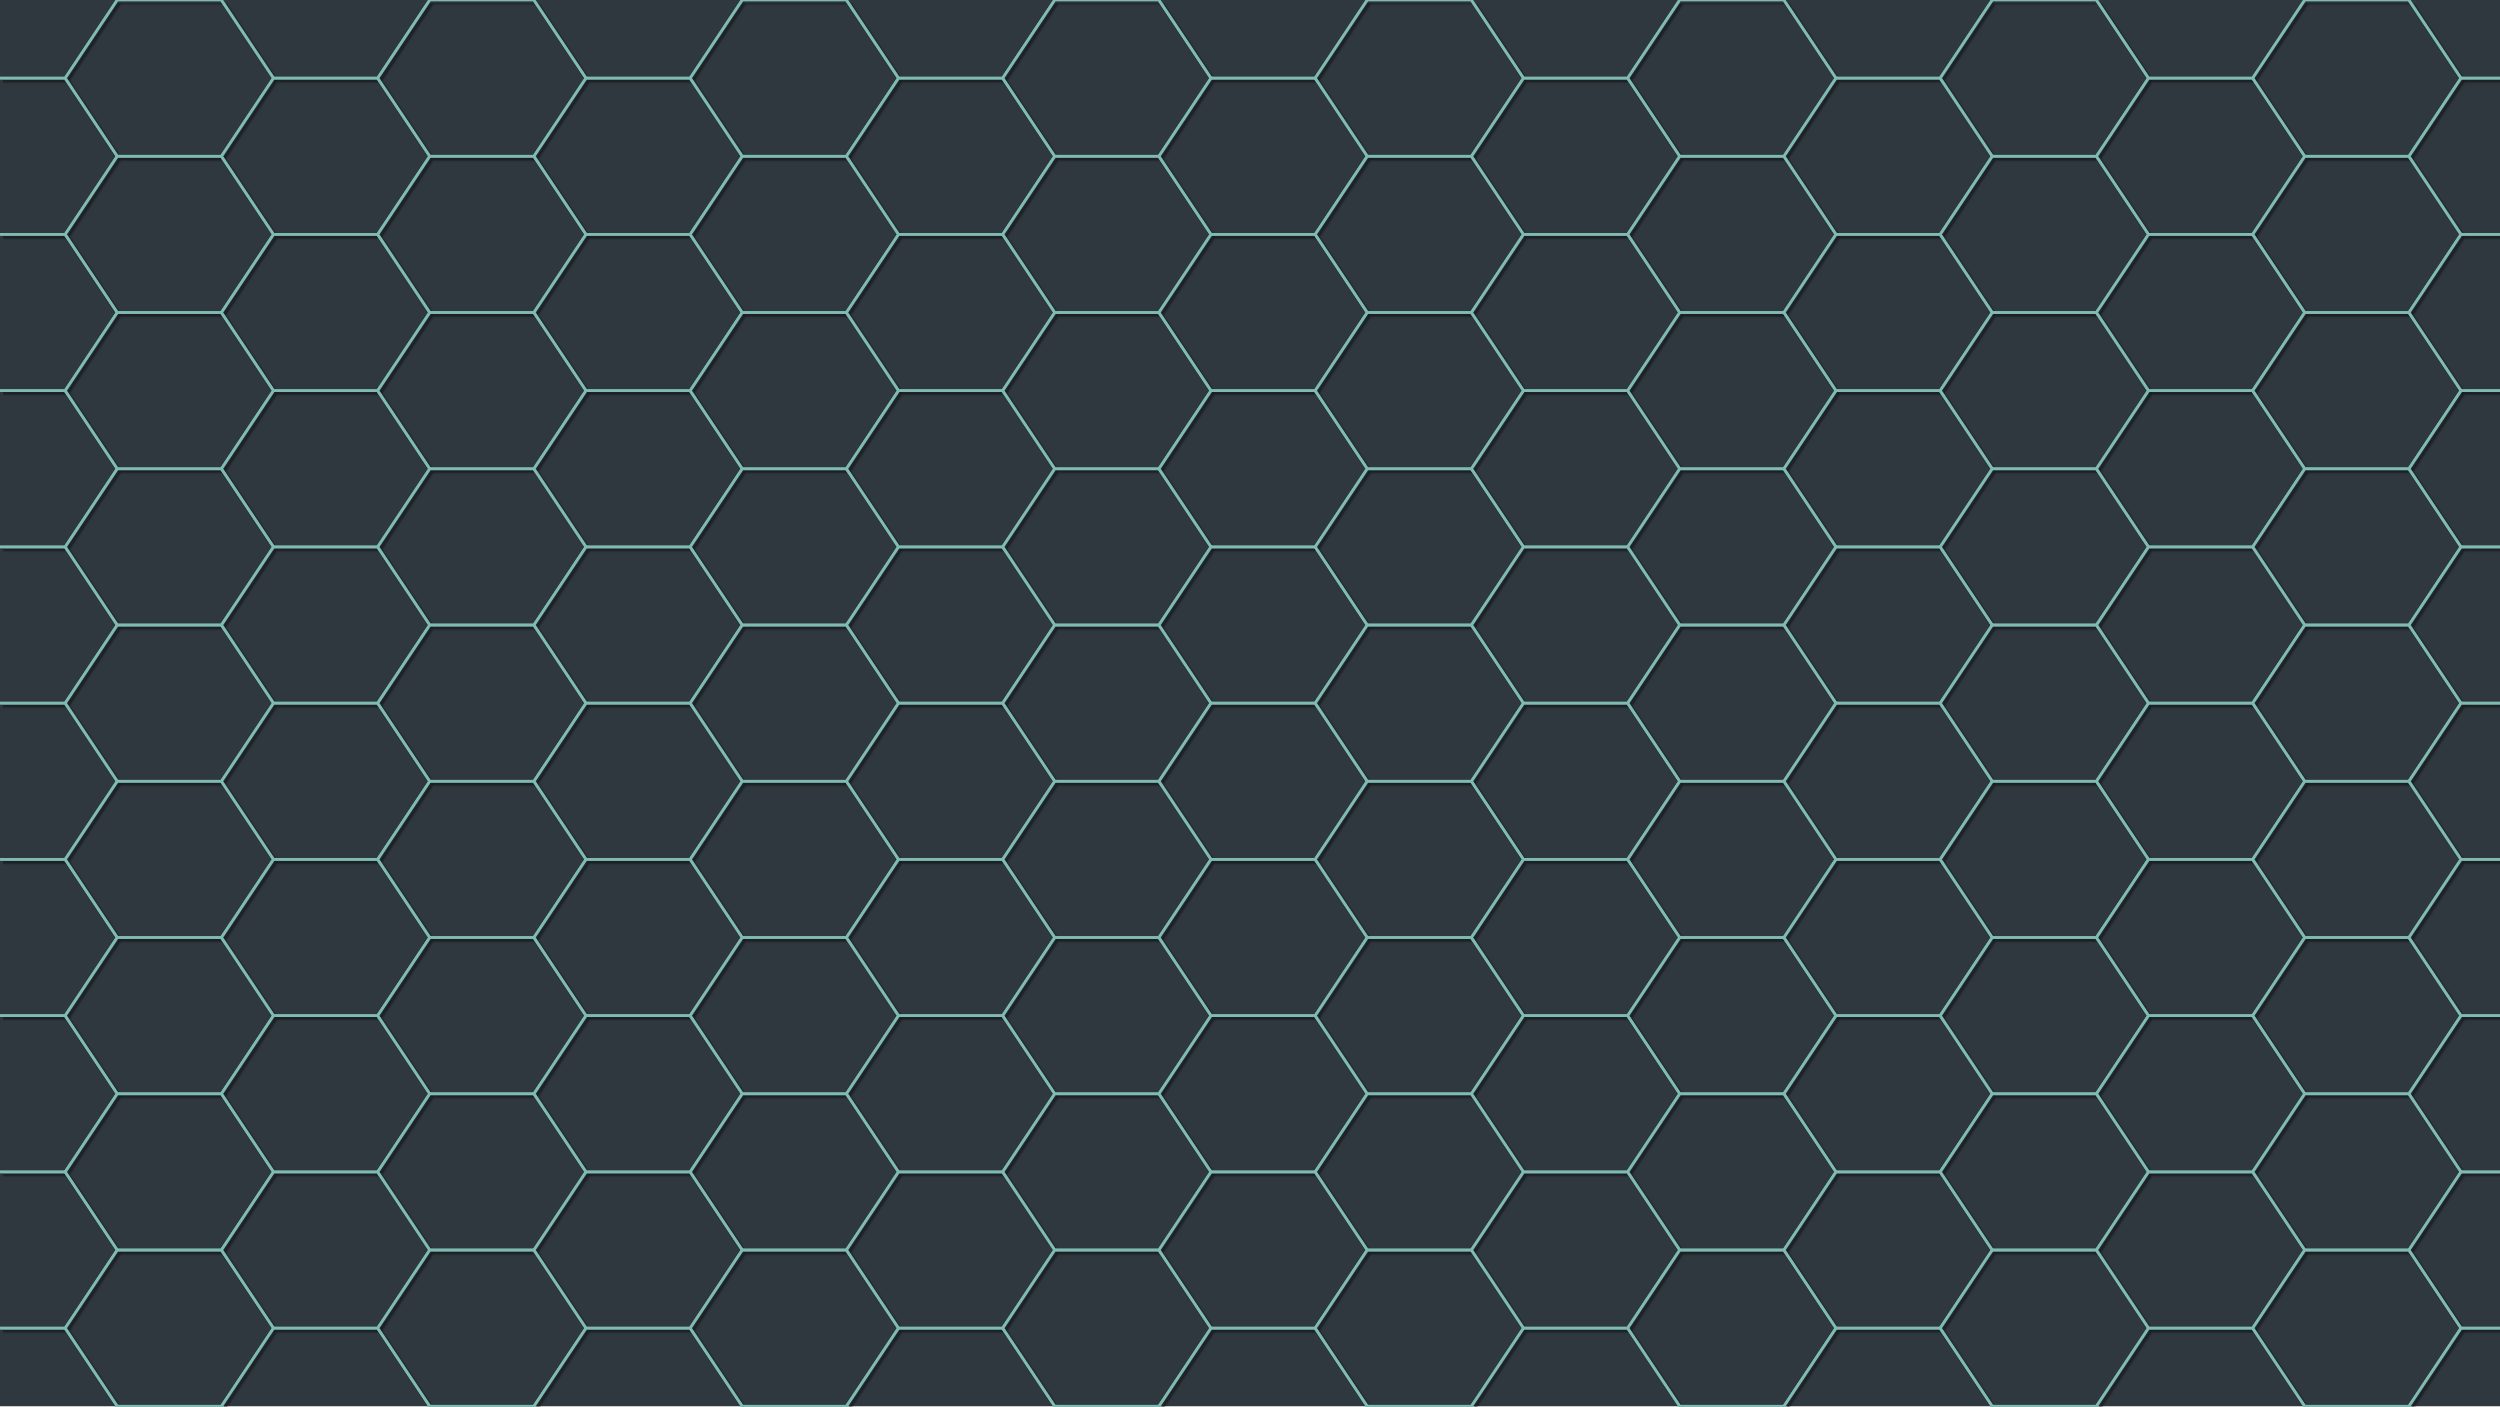
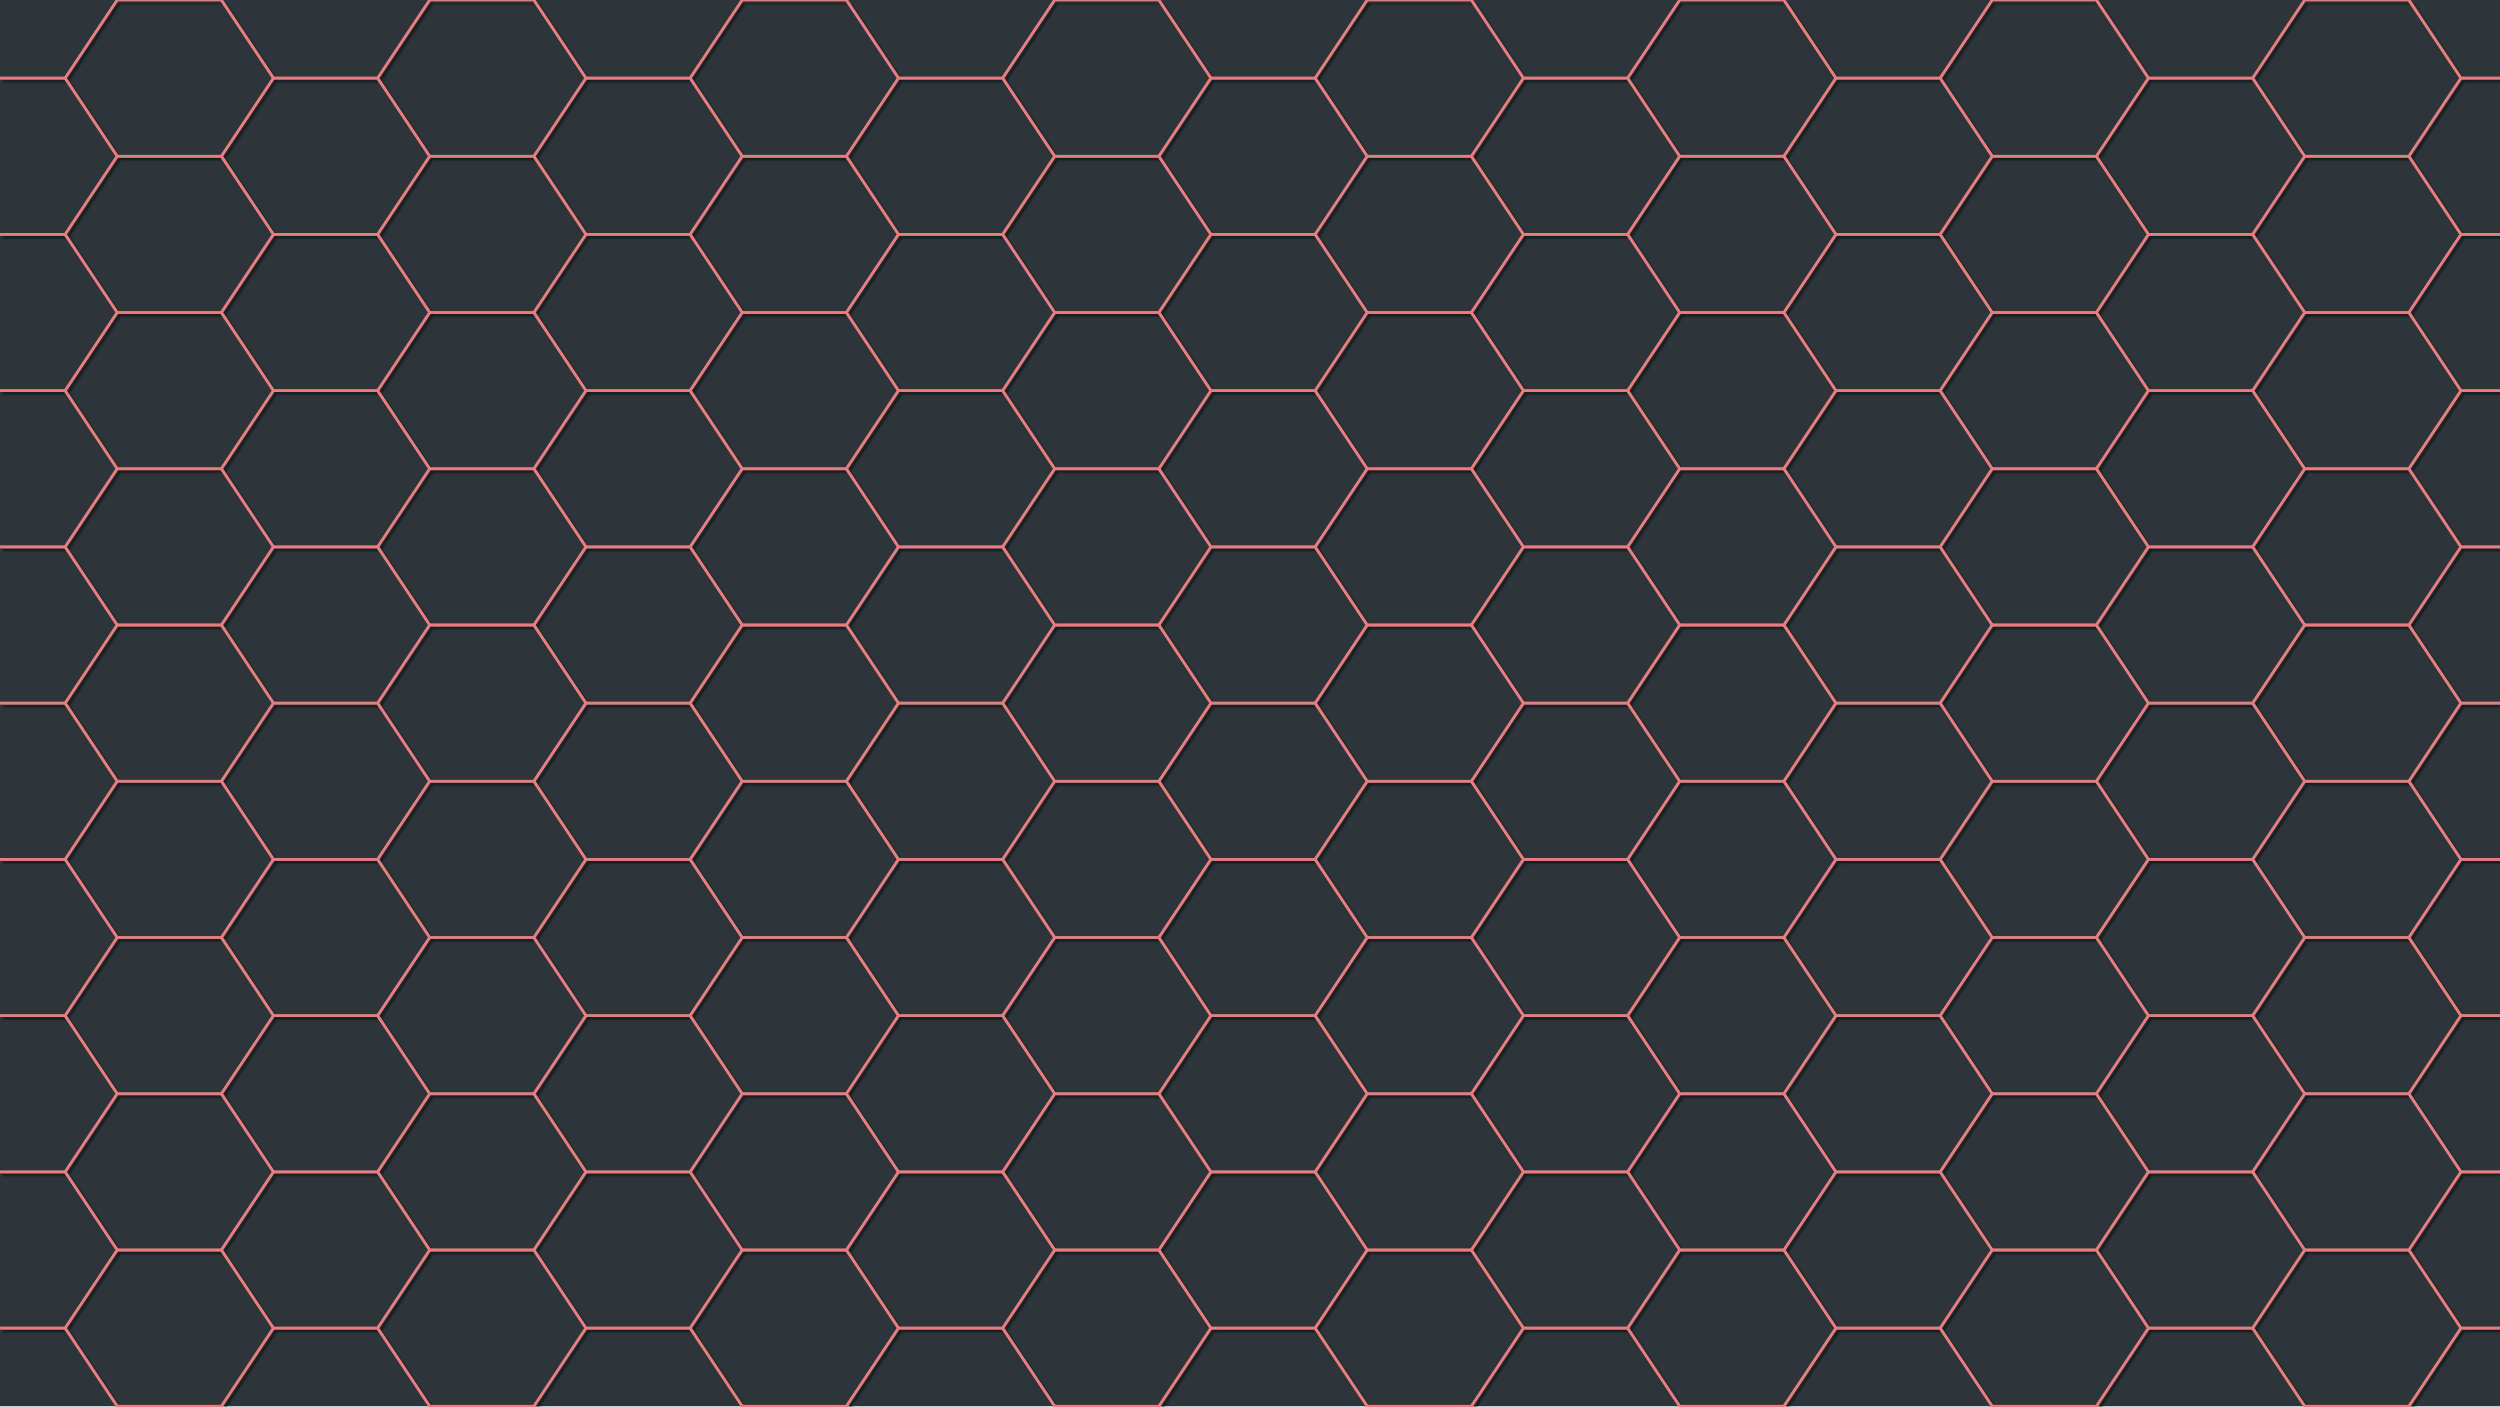
<svg xmlns="http://www.w3.org/2000/svg" version="1.1" viewBox="0 0 1920 1080" width="1920" height="1080">
-   <rect fill="#2f383e" height="100%" width="100%" />
+   <rect fill="#2d353b" height="100%" width="100%" />
  <defs>
    <filter id="shadow">
      <feDropShadow dx="2" dy="2" stdDeviation="1" flood-opacity="0.5" flood-color="#000000" />
    </filter>
-     <g fill="none" stroke="#7fbbb3" stroke-width="1">
+     <g fill="none" stroke="#e67e80" stroke-width="1">
      <pattern id="hex-grid-1" width="90" height="52" patternUnits="userSpaceOnUse">
        <path d="M 60 0 H 30 L 15 26 l 15 26 h 30 l 15-26 z M 75 26 h 15 M 0 26 h 15 M 75 26 h 15 M 0 26 h 15" />
      </pattern>
      <pattern id="hex-grid-2" width="180" height="104" patternUnits="userSpaceOnUse">
        <path d="M 120 0 H 60 L30 52 l 30 52 h 60 l 30-52 z M 150 52 h 30 M 0 52 h 30" />
      </pattern>
      <pattern id="hex-grid-3" width="120" height="69.333" patternUnits="userSpaceOnUse">
        <path d="M 80 0 H 40 L 20 34.666 l 20 34.666 h 40 l 20-34.666 z M 100 34.666 h 20 M 0 34.666 h 20" />
      </pattern>
      <pattern id="hex-grid-4" width="30" height="60" patternUnits="userSpaceOnUse">
        <path d="M 15 10 L 30 0 M 15 10 L 0 0 M 15 10 L 15 30 M 15 30 L 0 40 L 0 60 M 15 30 L 30 40 M 0 0 z" />
      </pattern>
      <pattern id="hex-grid-5" width="90" height="45" patternUnits="userSpaceOnUse">
        <path d="M 15 23 L 45 23 M 15 23 L 0 0 M 15 23 L 0 45 M 45 23 L 60 46 M 45 23 L 60 0 M 60 0 L 90 0 z" />
      </pattern>
    </g>
-     <polygon id="hexagon" fill="none" stroke="#7fbbb3" stroke-wdith="1" points="40 0, 20 30, -20 30, -40 0, -20 -30, 20 -30, 40 0" />
+     <polygon id="hexagon" fill="none" stroke="#e67e80" stroke-wdith="1" points="40 0, 20 30, -20 30, -40 0, -20 -30, 20 -30, 40 0" />
  </defs>
  <g filter="url(#shadow)">
    <g id="column" transform="translate(10 0) scale(2)">
      <use href="#hexagon" transform="translate(0 0)" />
      <use href="#hexagon" transform="translate(0 60)" />
      <use href="#hexagon" transform="translate(0 120)" />
      <use href="#hexagon" transform="translate(0 180)" />
      <use href="#hexagon" transform="translate(0 240)" />
      <use href="#hexagon" transform="translate(0 300)" />
      <use href="#hexagon" transform="translate(0 360)" />
      <use href="#hexagon" transform="translate(0 420)" />
      <use href="#hexagon" transform="translate(0 480)" />
      <use href="#hexagon" transform="translate(0 540)" />
    </g>
    <g id="quad-column">
      <use href="#column" transform="translate(120 60)" />
      <use href="#column" transform="translate(240 0)" />
      <use href="#column" transform="translate(360 60)" />
      <use href="#column" transform="translate(480 0)" />
    </g>
    <use href="#quad-column" transform="translate(480 0)" />
    <use href="#quad-column" transform="translate(960 0)" />
    <use href="#quad-column" transform="translate(1440 0)" />
  </g>
</svg>
